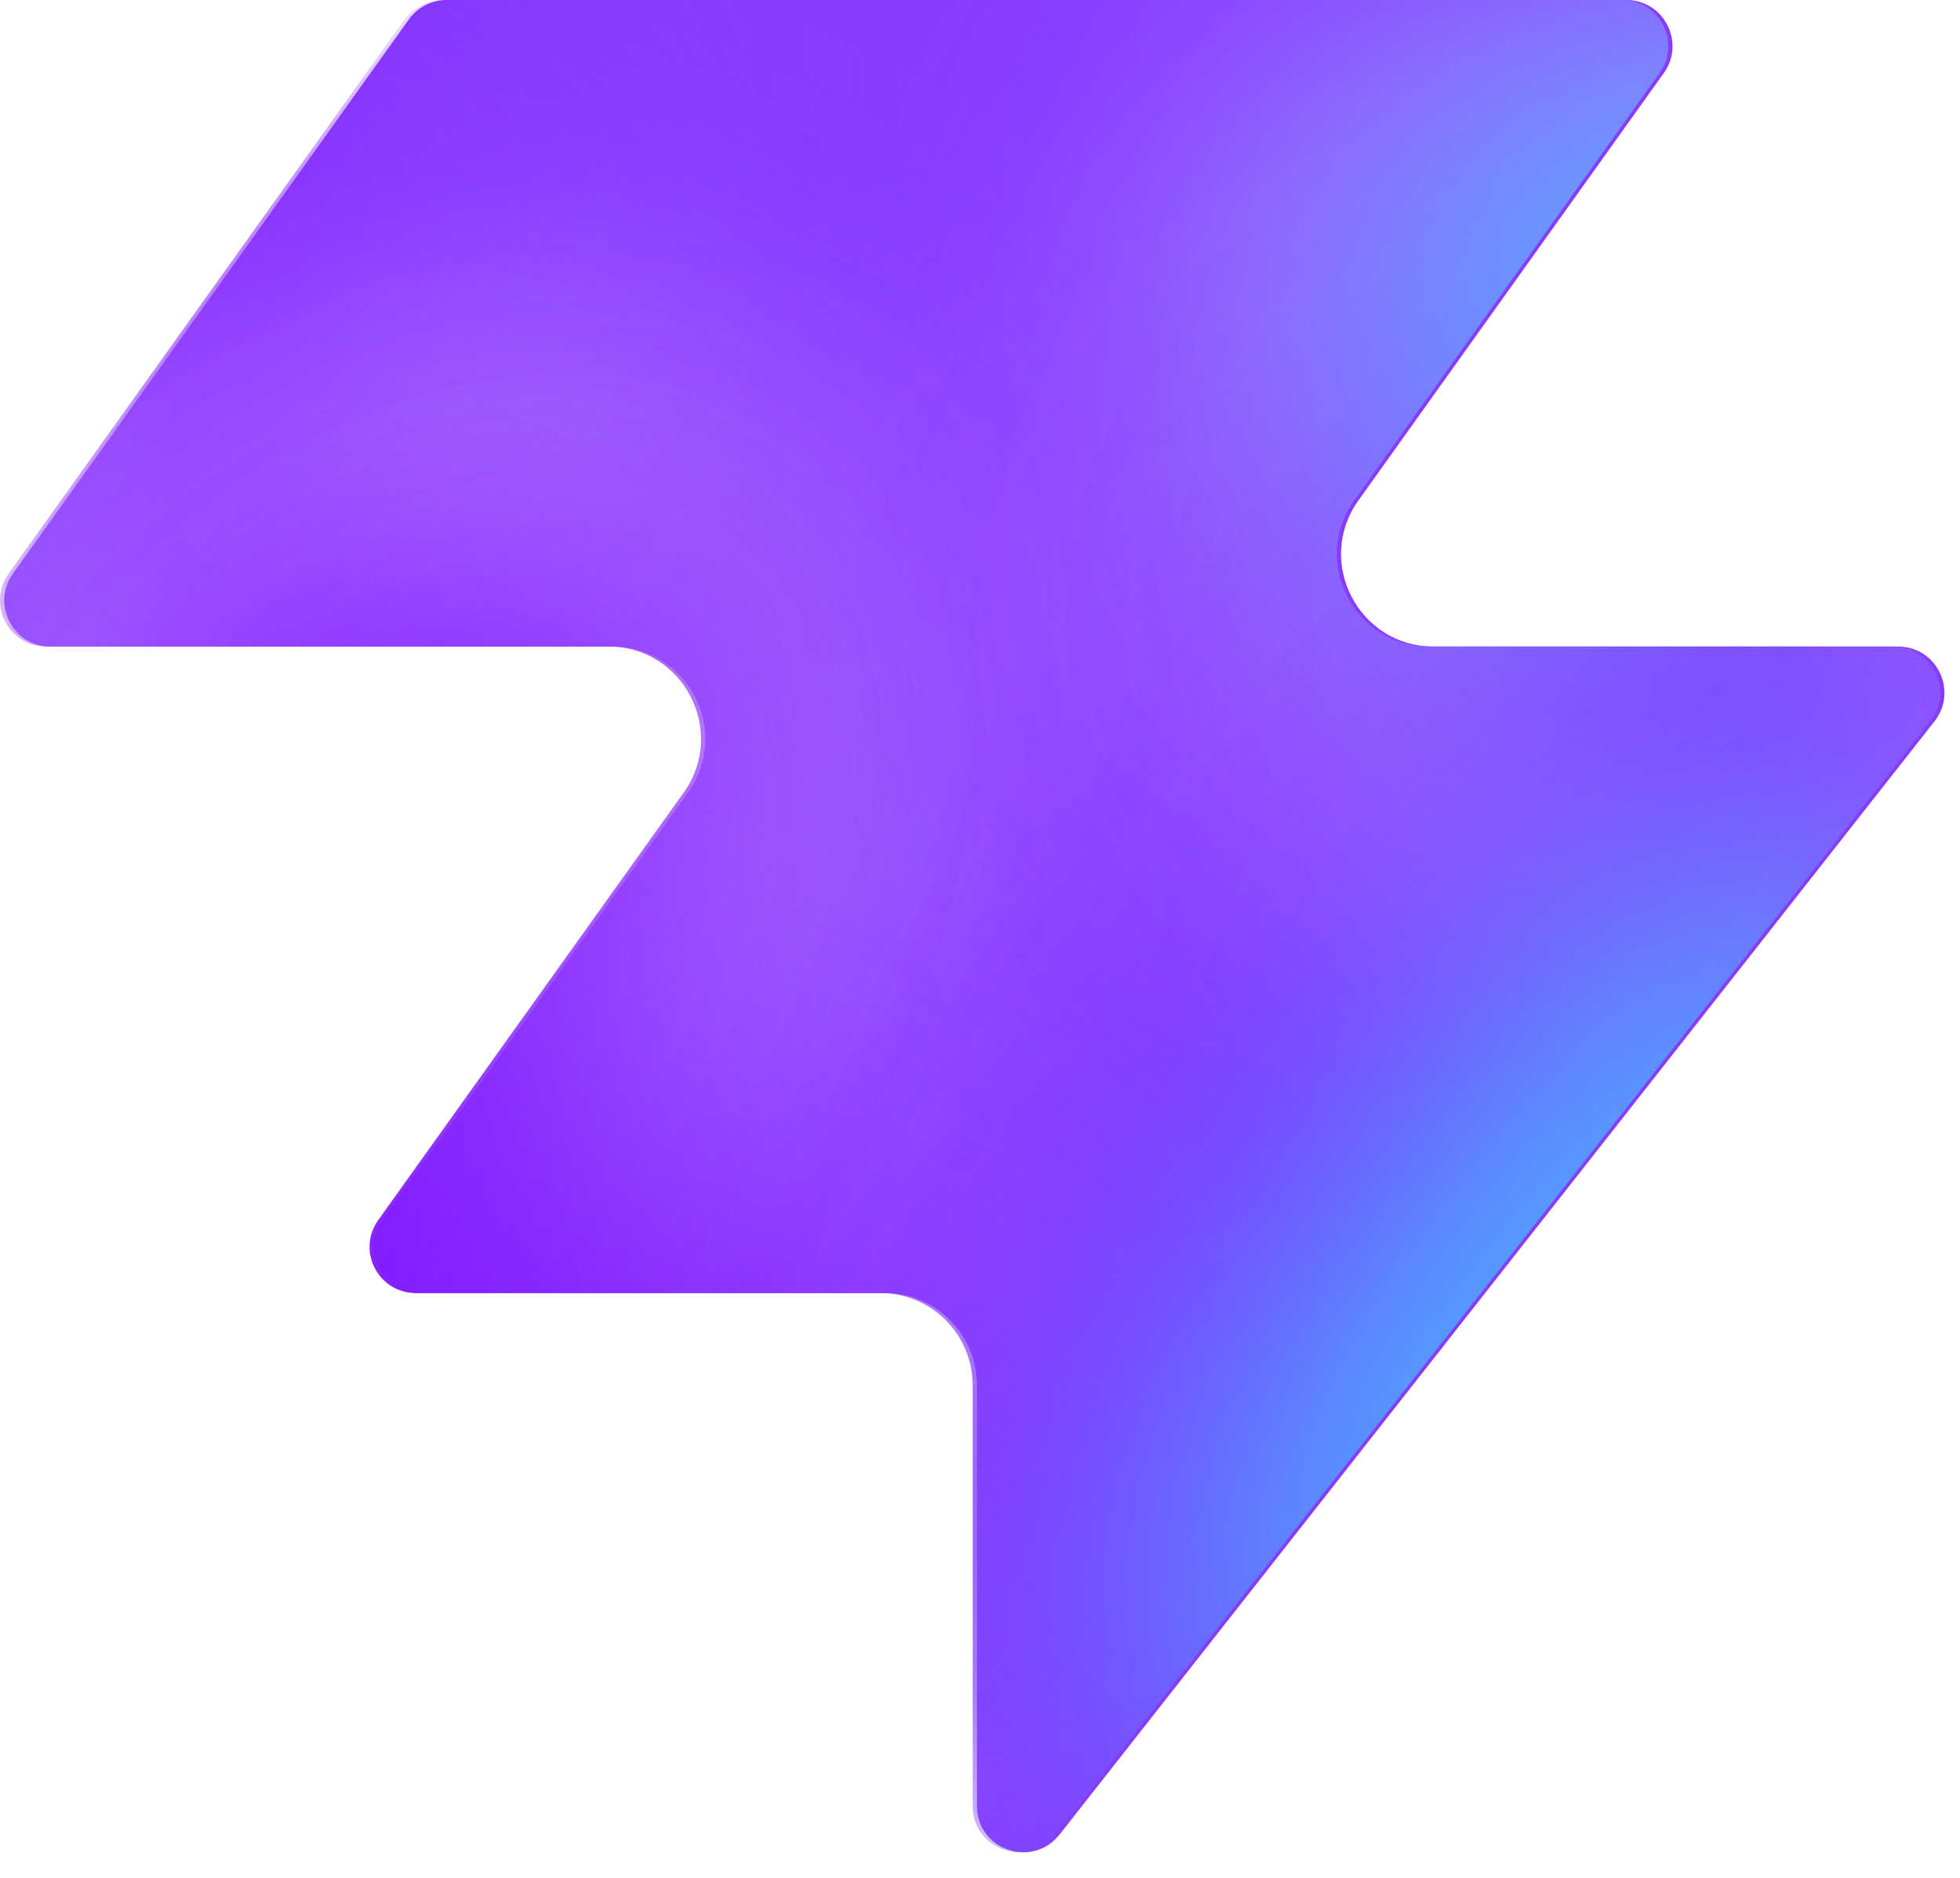
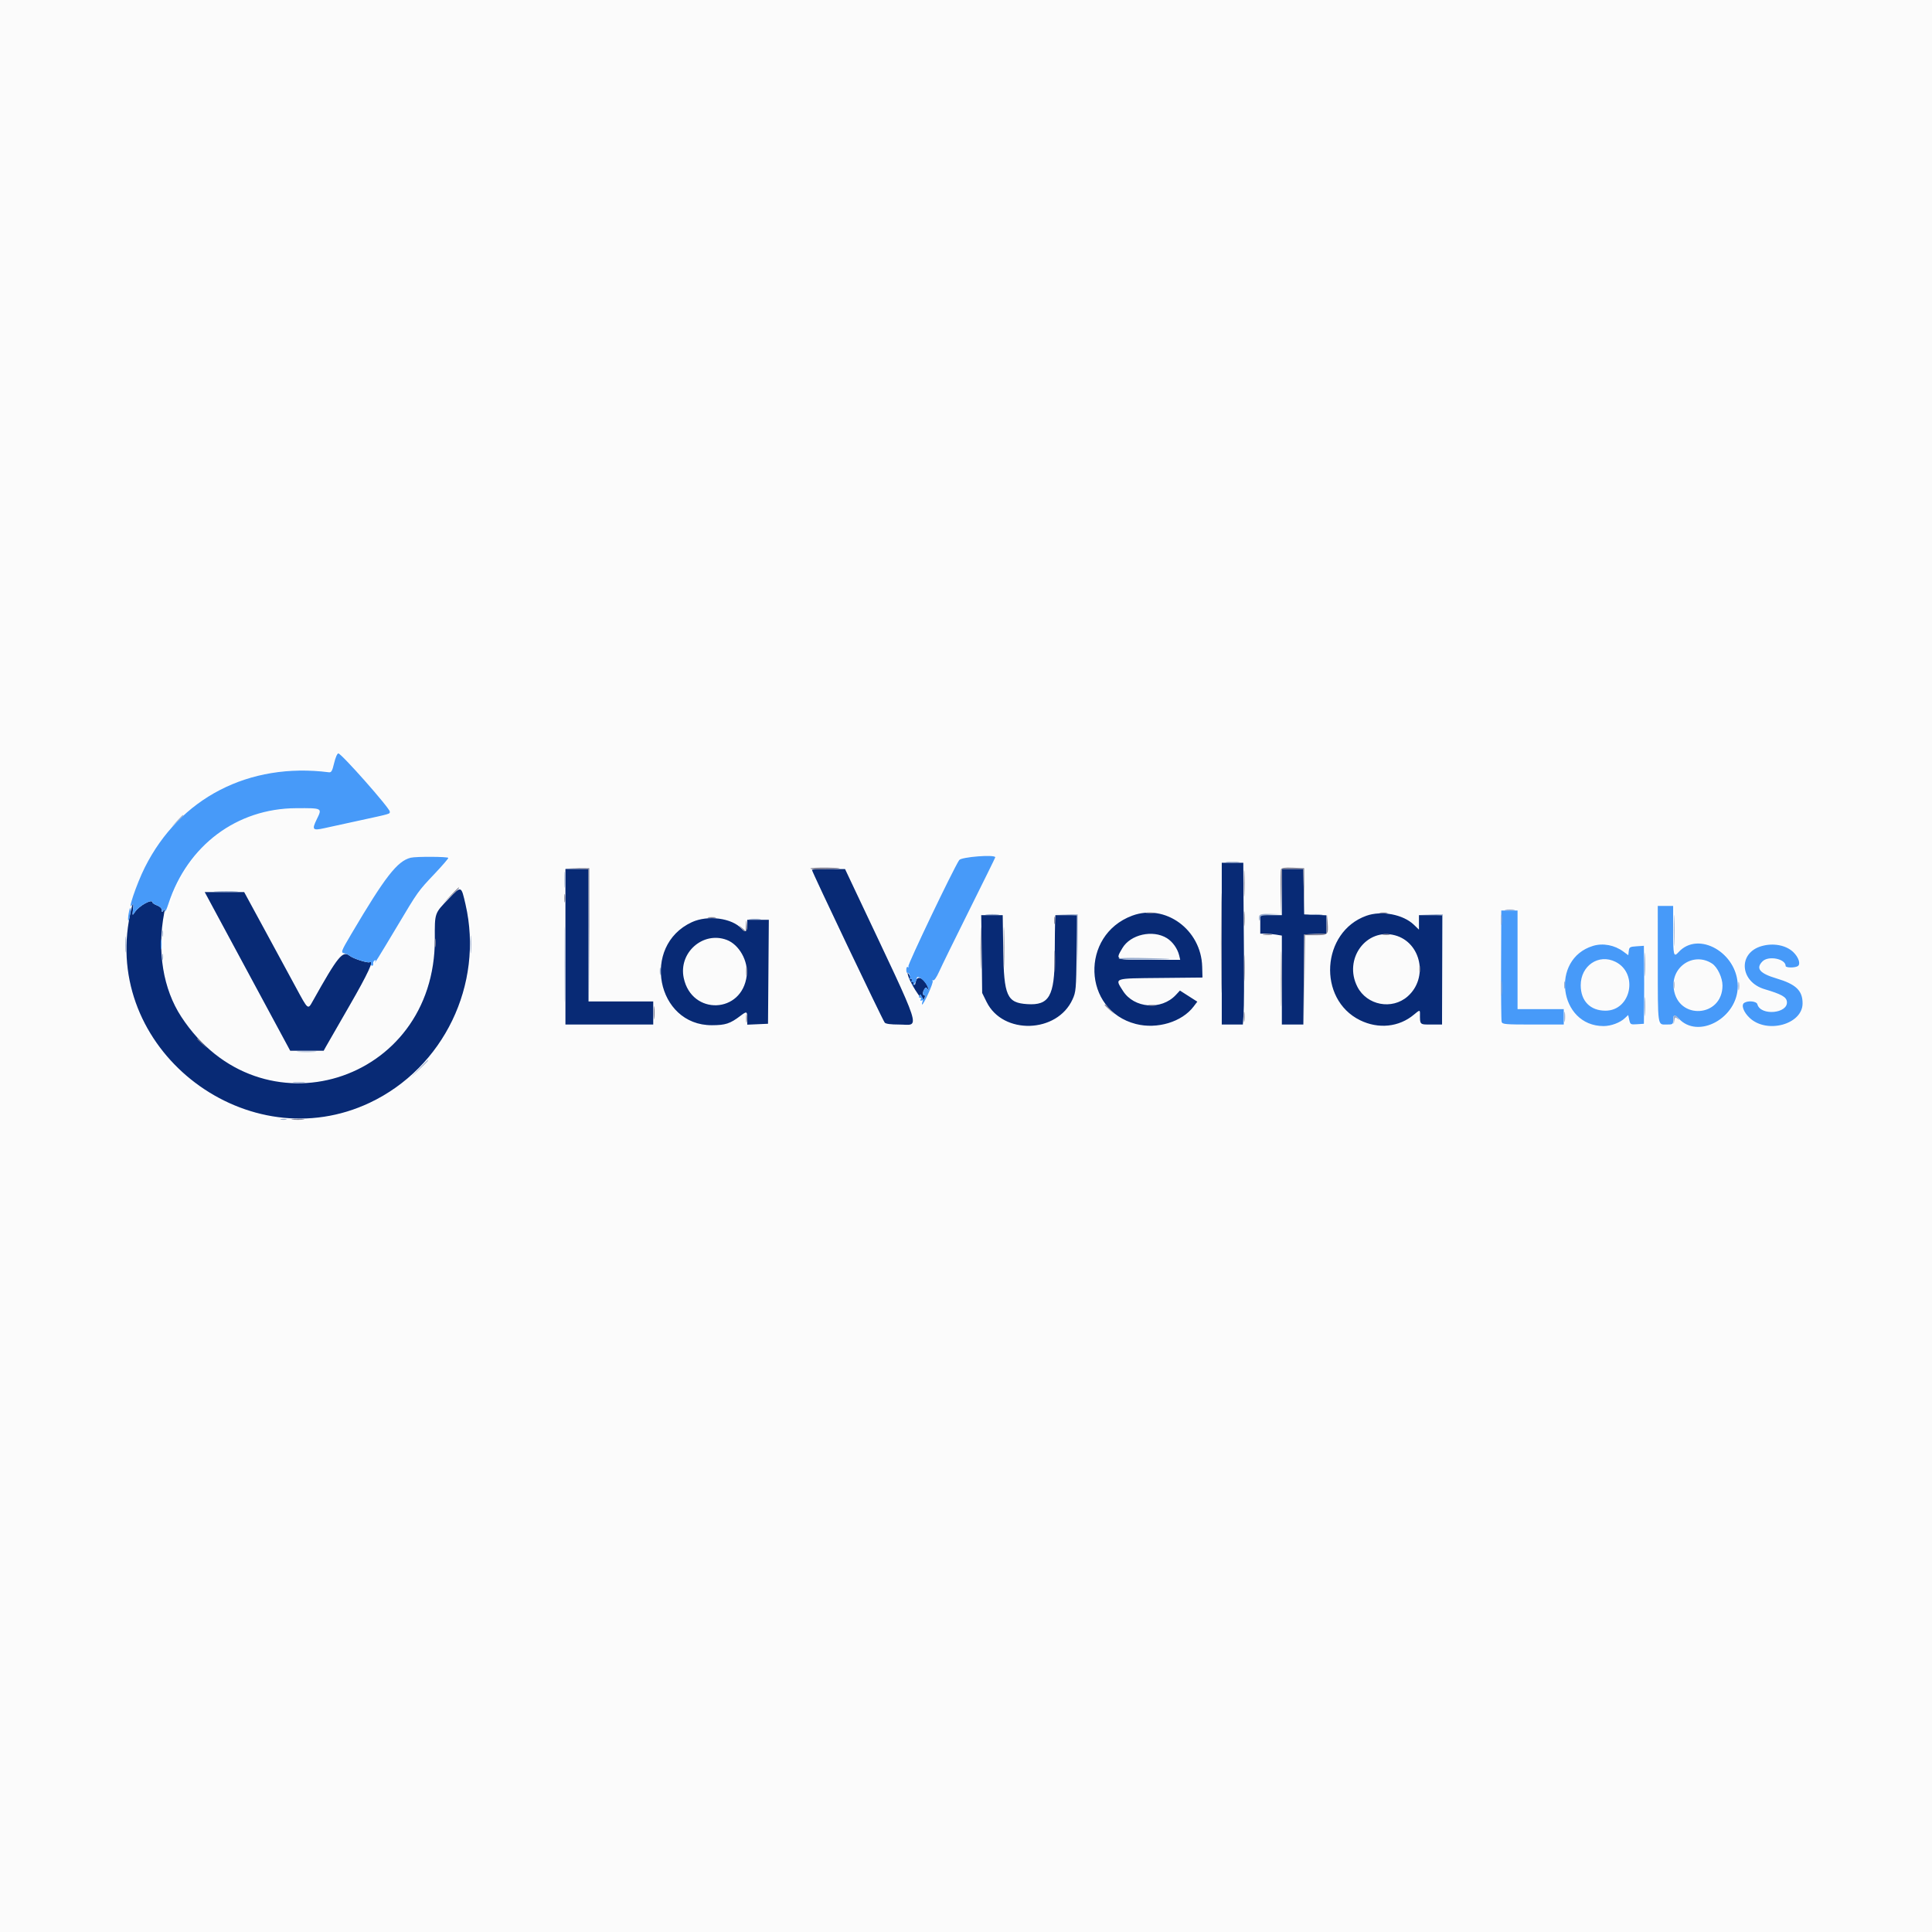
- <svg xmlns="http://www.w3.org/2000/svg" width="48" height="46" fill="none" viewBox="0 0 48 46">
-   <path fill="#863bff" d="M25.946 44.938c-.664.845-2.021.375-2.021-.698V33.937a2.26 2.26 0 0 0-2.262-2.262H10.287c-.92 0-1.456-1.04-.92-1.788l7.48-10.471c1.07-1.497 0-3.578-1.842-3.578H1.237c-.92 0-1.456-1.04-.92-1.788L10.013.474c.214-.297.556-.474.92-.474h28.894c.92 0 1.456 1.04.92 1.788l-7.48 10.471c-1.07 1.498 0 3.579 1.842 3.579h11.377c.943 0 1.473 1.088.89 1.83L25.947 44.94z" style="fill:#863bff;fill:color(display-p3 .525 .23 1);fill-opacity:1" />
-   <mask id="a" width="48" height="46" x="0" y="0" maskUnits="userSpaceOnUse" style="mask-type:alpha">
-     <path fill="#000" d="M25.842 44.938c-.664.844-2.021.375-2.021-.698V33.937a2.26 2.26 0 0 0-2.262-2.262H10.183c-.92 0-1.456-1.04-.92-1.788l7.48-10.471c1.07-1.498 0-3.579-1.842-3.579H1.133c-.92 0-1.456-1.04-.92-1.787L9.91.473c.214-.297.556-.474.92-.474h28.894c.92 0 1.456 1.04.92 1.788l-7.48 10.471c-1.07 1.498 0 3.578 1.842 3.578h11.377c.943 0 1.473 1.088.89 1.832L25.843 44.94z" style="fill:#000;fill-opacity:1" />
-   </mask>
-   <g mask="url(#a)">
-     <g filter="url(#b)">
-       <ellipse cx="5.508" cy="14.704" fill="#ede6ff" rx="5.508" ry="14.704" style="fill:#ede6ff;fill:color(display-p3 .927 .903 1);fill-opacity:1" transform="matrix(.00324 1 1 -.00324 -4.47 31.516)" />
-     </g>
-     <g filter="url(#c)">
-       <ellipse cx="10.399" cy="29.851" fill="#ede6ff" rx="10.399" ry="29.851" style="fill:#ede6ff;fill:color(display-p3 .927 .903 1);fill-opacity:1" transform="matrix(.00324 1 1 -.00324 -39.328 7.883)" />
-     </g>
-     <g filter="url(#d)">
-       <ellipse cx="5.508" cy="30.487" fill="#7e14ff" rx="5.508" ry="30.487" style="fill:#7e14ff;fill:color(display-p3 .492 .077 1);fill-opacity:1" transform="rotate(89.814 -25.913 -14.639)scale(1 -1)" />
-     </g>
-     <g filter="url(#e)">
-       <ellipse cx="5.508" cy="30.599" fill="#7e14ff" rx="5.508" ry="30.599" style="fill:#7e14ff;fill:color(display-p3 .492 .077 1);fill-opacity:1" transform="rotate(89.814 -32.644 -3.334)scale(1 -1)" />
-     </g>
-     <g filter="url(#f)">
-       <ellipse cx="5.508" cy="30.599" fill="#7e14ff" rx="5.508" ry="30.599" style="fill:#7e14ff;fill:color(display-p3 .492 .077 1);fill-opacity:1" transform="matrix(.00324 1 1 -.00324 -34.34 30.47)" />
-     </g>
-     <g filter="url(#g)">
-       <ellipse cx="14.072" cy="22.078" fill="#ede6ff" rx="14.072" ry="22.078" style="fill:#ede6ff;fill:color(display-p3 .927 .903 1);fill-opacity:1" transform="rotate(93.35 24.506 48.493)scale(-1 1)" />
-     </g>
-     <g filter="url(#h)">
-       <ellipse cx="3.47" cy="21.501" fill="#7e14ff" rx="3.47" ry="21.501" style="fill:#7e14ff;fill:color(display-p3 .492 .077 1);fill-opacity:1" transform="rotate(89.009 28.708 47.59)scale(-1 1)" />
-     </g>
-     <g filter="url(#i)">
-       <ellipse cx="3.47" cy="21.501" fill="#7e14ff" rx="3.47" ry="21.501" style="fill:#7e14ff;fill:color(display-p3 .492 .077 1);fill-opacity:1" transform="rotate(89.009 28.708 47.59)scale(-1 1)" />
-     </g>
-     <g filter="url(#j)">
-       <ellipse cx=".387" cy="8.972" fill="#7e14ff" rx="4.407" ry="29.108" style="fill:#7e14ff;fill:color(display-p3 .492 .077 1);fill-opacity:1" transform="rotate(39.51 .387 8.972)" />
-     </g>
-     <g filter="url(#k)">
-       <ellipse cx="47.523" cy="-6.092" fill="#7e14ff" rx="4.407" ry="29.108" style="fill:#7e14ff;fill:color(display-p3 .492 .077 1);fill-opacity:1" transform="rotate(37.892 47.523 -6.092)" />
-     </g>
-     <g filter="url(#l)">
-       <ellipse cx="41.412" cy="6.333" fill="#47bfff" rx="5.971" ry="9.665" style="fill:#47bfff;fill:color(display-p3 .28 .748 1);fill-opacity:1" transform="rotate(37.892 41.412 6.333)" />
-     </g>
-     <g filter="url(#m)">
-       <ellipse cx="-1.879" cy="38.332" fill="#7e14ff" rx="4.407" ry="29.108" style="fill:#7e14ff;fill:color(display-p3 .492 .077 1);fill-opacity:1" transform="rotate(37.892 -1.88 38.332)" />
-     </g>
-     <g filter="url(#n)">
-       <ellipse cx="-1.879" cy="38.332" fill="#7e14ff" rx="4.407" ry="29.108" style="fill:#7e14ff;fill:color(display-p3 .492 .077 1);fill-opacity:1" transform="rotate(37.892 -1.88 38.332)" />
-     </g>
-     <g filter="url(#o)">
-       <ellipse cx="35.651" cy="29.907" fill="#7e14ff" rx="4.407" ry="29.108" style="fill:#7e14ff;fill:color(display-p3 .492 .077 1);fill-opacity:1" transform="rotate(37.892 35.651 29.907)" />
-     </g>
-     <g filter="url(#p)">
-       <ellipse cx="38.418" cy="32.4" fill="#47bfff" rx="5.971" ry="15.297" style="fill:#47bfff;fill:color(display-p3 .28 .748 1);fill-opacity:1" transform="rotate(37.892 38.418 32.4)" />
-     </g>
+ <svg xmlns="http://www.w3.org/2000/svg" id="svg" version="1.1" width="400" height="400" viewBox="0 0 400 400">
+   <g id="svgg">
+     <path id="path0" d="M0.000 200.000 L 0.000 400.000 200.000 400.000 L 400.000 400.000 400.000 200.000 L 400.000 0.000 200.000 0.000 L 0.000 0.000 0.000 200.000 M75.761 161.841 C 81.525 168.422,81.525 168.421,78.852 169.020 C 63.386 172.486,64.046 172.462,65.500 169.498 C 66.616 167.221,66.755 167.298,61.616 167.341 C 30.954 167.597,22.925 211.026,51.502 222.047 C 70.639 229.427,89.706 215.743,89.776 194.577 C 89.795 188.822,89.821 188.755,93.275 185.345 C 95.674 182.977,95.554 182.951,96.353 186.016 C 104.131 215.876,73.491 241.819,46.411 228.301 C 11.483 210.864,24.422 158.700,63.469 159.537 L 68.724 159.649 69.088 158.014 C 69.803 154.798,69.376 154.553,75.761 161.841 M93.142 177.554 C 93.142 177.665,91.742 179.214,90.032 180.996 C 88.030 183.083,86.225 185.369,84.966 187.414 C 80.927 193.974,69.028 214.129,68.001 216.149 C 67.167 217.789,66.966 217.863,63.341 217.863 C 59.787 217.863,60.292 218.329,56.781 211.802 C 52.493 203.830,48.288 196.068,45.231 190.481 C 41.732 184.087,41.667 184.370,46.642 184.370 L 50.561 184.370 53.472 189.713 C 55.073 192.652,58.001 198.034,59.979 201.675 C 61.956 205.315,63.667 208.293,63.780 208.293 C 63.892 208.293,64.902 206.679,66.023 204.705 C 76.445 186.360,81.104 179.427,84.051 177.880 C 85.014 177.375,93.142 177.083,93.142 177.554 M206.061 177.525 C 206.061 177.894,191.108 207.974,190.924 207.974 C 190.147 207.974,187.296 200.807,187.701 199.874 C 187.938 199.329,190.520 194.039,193.440 188.118 L 198.748 177.352 202.405 177.352 C 204.415 177.352,206.061 177.430,206.061 177.525 M257.658 195.295 L 257.741 212.121 255.186 212.121 L 252.632 212.121 252.632 195.428 C 252.632 186.247,252.733 178.633,252.857 178.509 C 252.981 178.386,254.093 178.326,255.329 178.377 L 257.576 178.469 257.658 195.295 M122.169 193.461 L 122.169 207.337 128.868 207.337 L 135.566 207.337 135.566 209.729 L 135.566 212.121 126.156 212.121 L 116.746 212.121 116.746 195.853 L 116.746 179.585 119.458 179.585 L 122.169 179.585 122.169 193.461 M177.953 185.885 C 191.391 214.217,190.736 212.121,186.157 212.121 C 184.145 212.121,183.072 211.991,182.866 211.722 C 182.392 211.106,167.783 180.305,167.783 179.923 C 167.783 179.705,169.062 179.585,171.374 179.585 L 174.964 179.585 177.953 185.885 M270.175 184.356 L 270.175 189.127 272.488 189.220 L 274.801 189.314 274.895 191.467 L 274.989 193.620 272.582 193.620 L 270.175 193.620 270.175 202.871 L 270.175 212.121 267.624 212.121 L 265.072 212.121 265.072 202.885 L 265.072 193.650 262.969 193.555 L 260.866 193.461 260.816 191.388 L 260.766 189.314 262.919 189.220 L 265.072 189.126 265.072 184.355 L 265.072 179.585 267.624 179.585 L 270.175 179.585 270.175 184.356 M346.730 192.719 L 346.730 197.878 347.453 197.200 C 352.155 192.783,359.993 197.137,359.957 204.147 C 359.924 210.555,353.076 214.717,348.044 211.386 L 346.730 210.517 346.730 211.319 C 346.730 212.079,346.637 212.121,344.976 212.121 L 343.222 212.121 343.222 199.841 L 343.222 187.560 344.976 187.560 L 346.730 187.560 346.730 192.719 M314.195 198.565 L 314.195 208.931 319.139 208.931 L 324.083 208.931 324.083 210.526 L 324.083 212.121 317.384 212.121 L 310.686 212.121 310.686 200.372 C 310.686 187.322,310.544 188.198,312.653 188.198 L 314.195 188.198 314.195 198.565 M242.848 189.911 C 246.703 191.798,249.123 195.835,249.123 200.381 L 249.123 202.552 240.470 202.552 L 231.818 202.552 232.015 203.536 C 232.889 207.905,239.448 209.499,242.953 206.194 C 244.357 204.870,244.243 204.873,246.231 206.108 C 248.178 207.319,248.210 207.611,246.582 209.240 C 241.027 214.795,231.050 213.171,227.594 206.149 C 222.716 196.238,233.127 185.155,242.848 189.911 M290.590 189.777 C 291.380 190.175,292.420 190.871,292.903 191.323 L 293.780 192.145 293.780 190.636 L 293.780 189.128 296.252 189.221 L 298.724 189.314 298.808 200.718 L 298.892 212.121 296.336 212.121 L 293.780 212.121 293.780 210.846 L 293.780 209.570 292.265 210.645 C 283.071 217.167,271.429 206.121,276.298 195.496 C 278.840 189.950,285.581 187.252,290.590 189.777 M207.974 196.810 C 208.142 204.691,208.272 205.406,209.776 206.749 C 211.272 208.086,214.361 208.132,216.190 206.847 C 217.847 205.682,218.011 204.857,218.182 196.810 L 218.341 189.314 220.734 189.314 L 223.126 189.314 223.222 196.013 C 223.402 208.610,220.888 212.641,212.919 212.533 C 205.359 212.429,203.083 209.044,202.925 197.665 C 202.797 188.427,202.591 189.103,205.498 189.220 L 207.815 189.314 207.974 196.810 M150.392 190.253 C 151.234 190.506,152.477 191.159,153.154 191.704 L 154.386 192.694 154.386 191.389 L 154.386 190.085 156.858 190.178 C 158.218 190.229,159.294 190.379,159.250 190.510 C 159.207 190.642,159.171 195.558,159.171 201.435 L 159.171 212.121 156.778 212.121 L 154.386 212.121 154.386 210.833 L 154.386 209.545 153.668 210.235 C 151.169 212.639,146.377 213.278,143.050 211.651 C 130.998 205.754,137.634 186.414,150.392 190.253 M236.523 193.593 C 234.179 194.180,232.522 195.643,232.044 197.547 L 231.829 198.405 237.945 198.405 L 244.062 198.405 243.848 197.687 C 242.955 194.699,239.598 192.822,236.523 193.593 M283.862 194.363 C 280.183 196.306,279.245 202.035,282.027 205.573 C 284.450 208.652,290.097 208.408,292.306 205.127 C 296.536 198.844,290.338 190.943,283.862 194.363 M146.133 194.608 C 139.450 196.641,140.548 207.329,147.500 207.906 C 152.674 208.335,155.965 202.927,153.610 197.867 C 152.311 195.078,149.137 193.694,146.133 194.608 M334.535 196.028 C 335.185 196.300,336.042 196.827,336.439 197.200 L 337.161 197.878 337.161 196.866 L 337.161 195.853 338.915 195.853 L 340.670 195.853 340.670 203.987 L 340.670 212.121 338.937 212.121 C 337.324 212.121,337.196 212.065,337.103 211.318 L 337.002 210.514 335.771 211.393 C 332.781 213.529,327.657 212.417,325.461 209.156 C 320.867 202.335,327.313 193.010,334.535 196.028 M370.009 196.252 C 372.876 197.717,373.577 199.974,371.292 200.379 C 370.274 200.559,369.820 200.523,369.730 200.255 C 368.891 197.758,364.593 197.844,364.593 200.357 C 364.593 201.429,365.090 201.739,368.190 202.598 C 371.835 203.608,373.206 204.997,373.206 207.682 C 373.206 213.283,363.146 214.358,360.906 208.996 C 360.369 207.710,360.601 207.385,362.121 207.294 C 362.604 207.265,363.147 207.226,363.328 207.209 C 363.509 207.191,363.835 207.533,364.052 207.968 C 365.073 210.017,368.989 210.091,369.726 208.075 C 370.136 206.950,369.073 205.918,367.036 205.462 C 364.323 204.855,362.184 203.656,361.593 202.410 C 359.445 197.883,365.101 193.744,370.009 196.252 M330.303 199.030 C 326.562 200.588,326.322 207.013,329.942 208.730 C 333.528 210.432,337.169 208.041,337.156 203.992 C 337.144 200.251,333.576 197.667,330.303 199.030 M348.931 199.448 C 345.887 201.482,345.949 206.730,349.040 208.614 C 352.322 210.615,356.437 208.042,356.437 203.987 C 356.437 199.856,352.176 197.280,348.931 199.448 " stroke="none" fill="#fbfbfb" fill-rule="evenodd" />
+     <path id="path1" d="M252.951 195.375 L 252.951 212.121 255.137 212.121 L 257.323 212.121 257.479 209.809 C 257.564 208.537,257.595 202.903,257.546 197.289 C 257.498 191.675,257.449 185.179,257.437 182.855 L 257.416 178.628 255.183 178.628 L 252.951 178.628 252.951 195.375 M117.065 196.013 L 117.065 212.121 126.156 212.121 L 135.247 212.121 135.247 209.729 L 135.247 207.337 128.549 207.337 L 121.850 207.337 121.850 193.620 L 121.850 179.904 119.458 179.904 L 117.065 179.904 117.065 196.013 M168.102 180.102 C 168.102 180.483,182.727 211.174,183.169 211.722 C 183.380 211.984,184.408 212.121,186.152 212.121 C 190.549 212.121,191.401 214.744,177.327 184.939 L 174.960 179.927 171.531 179.916 C 169.645 179.909,168.102 179.993,168.102 180.102 M265.391 184.689 L 265.391 189.474 263.158 189.474 L 260.925 189.474 260.925 191.388 L 260.925 193.301 261.962 193.305 C 262.532 193.307,263.537 193.397,264.195 193.506 L 265.391 193.704 265.391 202.913 L 265.391 212.121 267.619 212.121 L 269.847 212.121 269.931 202.791 L 270.016 193.461 272.329 193.367 L 274.641 193.273 274.641 191.388 L 274.641 189.502 272.329 189.408 L 270.016 189.314 269.928 184.609 L 269.839 179.904 267.615 179.904 L 265.391 179.904 265.391 184.689 M92.932 186.040 C 89.929 189.144,90.003 188.930,90.022 194.427 C 90.121 224.336,53.851 235.463,37.543 210.526 C 33.771 204.759,32.486 196.952,33.999 188.995 C 34.138 188.264,34.101 188.151,33.842 188.517 C 33.551 188.926,33.502 188.911,33.498 188.409 C 33.495 188.054,33.117 187.681,32.536 187.462 C 32.010 187.264,31.579 186.989,31.579 186.852 C 31.579 185.992,28.831 187.484,27.924 188.836 C 27.391 189.631,27.389 189.629,27.549 188.198 C 27.819 185.778,27.217 187.506,26.669 190.726 C 22.019 218.011,51.453 240.184,76.560 228.309 C 91.849 221.078,100.190 203.808,96.387 187.257 C 95.484 183.327,95.537 183.346,92.932 186.040 M43.451 186.683 C 44.040 187.779,48.022 195.171,52.301 203.110 L 60.081 217.544 63.548 217.544 L 67.015 217.544 67.559 216.566 C 67.858 216.029,70.024 212.261,72.373 208.193 C 76.153 201.649,77.581 198.568,76.537 199.214 C 76.166 199.443,73.140 198.476,72.408 197.894 C 70.954 196.738,69.983 197.925,64.757 207.257 C 63.730 209.089,63.824 209.165,61.241 204.386 C 59.985 202.061,57.068 196.681,54.758 192.429 L 50.558 184.698 46.470 184.693 L 42.382 184.689 43.451 186.683 M234.400 189.581 C 223.588 193.612,224.122 209.177,235.170 212.008 C 239.582 213.138,244.705 211.591,247.124 208.397 L 247.892 207.385 246.093 206.234 L 244.294 205.083 243.435 206.003 C 240.440 209.209,234.793 208.771,232.500 205.155 C 230.780 202.443,230.401 202.574,240.271 202.477 L 248.963 202.392 248.904 200.146 C 248.700 192.457,241.247 187.028,234.400 189.581 M282.897 189.595 C 273.552 192.935,272.705 206.860,281.582 211.228 C 285.392 213.103,289.664 212.657,292.747 210.063 C 293.892 209.099,293.991 209.079,293.988 209.809 C 293.977 212.199,293.898 212.121,296.332 212.121 L 298.565 212.121 298.565 200.797 L 298.565 189.474 296.172 189.474 L 293.780 189.474 293.780 190.972 L 293.780 192.470 292.743 191.468 C 290.519 189.319,286.049 188.469,282.897 189.595 M203.250 197.528 L 203.349 205.582 204.261 207.438 C 207.633 214.306,218.877 213.962,222.067 206.892 C 222.760 205.358,222.809 204.804,222.909 197.368 L 223.016 189.474 220.758 189.474 L 218.501 189.474 218.449 190.670 C 218.420 191.328,218.384 194.593,218.369 197.927 C 218.331 206.247,217.221 208.190,212.675 207.894 C 208.478 207.620,207.847 206.201,207.709 196.730 L 207.603 189.474 205.377 189.474 L 203.150 189.474 203.250 197.528 M143.222 190.932 C 132.696 195.813,135.898 212.286,147.368 212.263 C 150.205 212.258,151.162 211.944,153.300 210.320 C 154.614 209.321,154.705 209.356,154.705 210.860 L 154.705 212.150 156.858 212.056 L 159.011 211.962 159.095 201.196 L 159.179 190.431 156.942 190.431 L 154.705 190.431 154.705 191.528 C 154.705 192.907,154.323 193.160,153.551 192.292 C 151.571 190.064,146.524 189.400,143.222 190.932 M241.591 194.236 C 242.787 194.976,243.807 196.418,244.144 197.847 L 244.350 198.724 237.965 198.724 C 230.749 198.724,230.916 198.796,232.372 196.311 C 234.037 193.469,238.664 192.427,241.591 194.236 M288.836 193.654 C 294.246 195.131,295.760 202.498,291.434 206.296 C 288.199 209.136,283.011 208.146,281.038 204.312 C 278.087 198.577,282.879 192.026,288.836 193.654 M150.458 194.596 C 153.039 195.568,154.952 198.985,154.596 201.988 C 153.659 209.901,143.199 210.283,141.559 202.465 C 140.463 197.239,145.544 192.747,150.458 194.596 M187.909 201.435 C 187.917 202.785,190.965 207.658,191.317 206.885 C 191.543 206.390,191.568 206.061,191.381 206.061 C 190.981 206.061,190.987 205.402,191.392 204.785 C 191.672 204.359,191.745 204.359,192.056 204.785 C 192.346 205.183,192.373 205.164,192.213 204.673 C 191.573 202.703,189.987 201.741,189.639 203.110 L 189.416 203.987 188.662 202.552 C 188.247 201.762,187.908 201.260,187.909 201.435 " stroke="none" fill="#082a75" fill-rule="evenodd" />
+     <path id="path2" d="M69.180 157.974 C 68.789 159.637,68.608 159.955,68.088 159.889 C 51.533 157.798,37.200 165.205,29.987 179.579 C 28.241 183.059,26.182 189.207,27.415 187.257 C 27.606 186.955,27.652 187.287,27.548 188.214 C 27.389 189.630,27.390 189.631,27.924 188.836 C 28.831 187.484,31.579 185.992,31.579 186.852 C 31.579 186.989,32.010 187.264,32.536 187.462 C 33.117 187.681,33.495 188.054,33.498 188.409 C 33.502 188.904,33.551 188.921,33.812 188.517 C 34.069 188.119,34.124 188.146,34.140 188.676 C 34.151 189.027,34.488 188.309,34.890 187.081 C 38.836 175.020,49.031 167.393,61.296 167.329 C 66.774 167.300,66.729 167.277,65.594 169.592 C 64.520 171.780,64.706 172.004,67.145 171.469 C 68.198 171.238,71.499 170.518,74.482 169.868 C 81.005 168.449,80.702 168.538,80.702 168.030 C 80.702 167.322,70.676 155.981,70.050 155.981 C 69.820 155.981,69.448 156.833,69.180 157.974 M85.010 177.587 C 82.252 178.285,79.736 181.519,72.743 193.357 C 70.561 197.050,70.498 197.233,71.355 197.401 C 71.671 197.463,72.145 197.685,72.408 197.894 C 73.165 198.495,76.172 199.439,76.563 199.198 C 76.774 199.067,76.876 199.177,76.816 199.469 C 76.760 199.738,76.858 199.958,77.033 199.958 C 77.209 199.958,77.313 199.763,77.264 199.525 C 77.216 199.286,77.346 198.986,77.553 198.858 C 77.802 198.704,77.855 198.777,77.709 199.074 C 77.160 200.187,78.443 198.119,82.138 191.933 C 86.640 184.395,86.470 184.633,90.112 180.769 C 91.603 179.188,92.823 177.772,92.823 177.623 C 92.823 177.340,86.112 177.309,85.010 177.587 M198.587 178.070 C 197.304 180.030,187.876 199.737,188.071 200.053 C 188.200 200.262,188.156 200.331,187.968 200.215 C 187.777 200.096,187.640 200.340,187.640 200.797 C 187.640 201.230,187.750 201.515,187.885 201.431 C 188.221 201.224,188.569 202.209,188.309 202.630 C 188.176 202.846,188.253 202.874,188.522 202.708 C 188.831 202.517,188.888 202.594,188.734 202.995 C 188.593 203.363,188.645 203.467,188.894 203.314 C 189.147 203.157,189.196 203.277,189.049 203.696 C 188.841 204.288,188.849 204.287,189.313 203.687 C 189.577 203.346,189.793 202.880,189.793 202.650 C 189.793 201.548,191.721 203.160,192.213 204.673 C 192.373 205.164,192.346 205.183,192.056 204.785 C 191.745 204.359,191.672 204.359,191.392 204.785 C 190.989 205.400,190.981 206.061,191.378 206.061 C 191.547 206.061,191.597 206.293,191.489 206.577 C 191.321 207.012,191.231 206.982,190.909 206.380 C 190.579 205.762,190.500 205.738,190.323 206.199 C 190.187 206.555,190.241 206.656,190.488 206.503 C 190.738 206.349,190.790 206.453,190.648 206.822 C 190.506 207.191,190.558 207.295,190.807 207.141 C 191.054 206.989,191.109 207.089,190.973 207.444 C 190.861 207.736,190.835 207.974,190.915 207.974 C 191.259 207.974,193.302 203.449,193.103 203.127 C 192.980 202.928,193.027 202.861,193.211 202.975 C 193.397 203.089,193.924 202.313,194.426 201.190 C 194.913 200.097,197.730 194.351,200.686 188.422 C 203.642 182.492,206.061 177.576,206.061 177.496 C 206.061 176.870,199.020 177.411,198.587 178.070 M343.226 199.123 C 343.231 212.702,343.151 212.121,345.013 212.121 C 346.354 212.121,346.411 212.082,346.411 211.164 C 346.411 210.051,346.725 209.958,347.518 210.834 C 351.542 215.280,359.810 210.774,359.788 204.147 C 359.764 197.271,351.611 192.617,347.516 197.142 C 346.511 198.253,346.411 197.848,346.411 192.663 L 346.411 187.560 344.817 187.560 L 343.222 187.560 343.226 199.123 M26.635 189.155 C 26.512 189.880,26.479 190.541,26.561 190.622 C 26.642 190.704,26.805 190.173,26.922 189.442 C 27.039 188.711,27.072 188.050,26.996 187.974 C 26.920 187.898,26.757 188.429,26.635 189.155 M310.780 199.761 C 310.757 205.945,310.808 211.256,310.893 211.563 C 311.034 212.071,311.622 212.121,317.406 212.121 L 323.764 212.121 323.764 210.526 L 323.764 208.931 318.979 208.931 L 314.195 208.931 314.195 198.724 L 314.195 188.517 312.508 188.517 L 310.822 188.517 310.780 199.761 M33.269 195.534 C 33.269 196.499,33.329 196.894,33.402 196.411 C 33.475 195.929,33.475 195.140,33.402 194.657 C 33.329 194.175,33.269 194.569,33.269 195.534 M329.822 195.832 C 320.910 198.543,322.721 212.426,331.988 212.438 C 333.544 212.440,335.394 211.756,336.408 210.804 L 337.099 210.155 337.318 211.154 C 337.528 212.110,337.599 212.150,338.947 212.058 L 340.355 211.962 340.398 207.815 C 340.421 205.534,340.420 201.902,340.396 199.743 L 340.351 195.818 338.836 195.916 C 337.448 196.005,337.312 196.087,337.220 196.890 L 337.119 197.767 336.103 197.014 C 334.277 195.659,331.877 195.207,329.822 195.832 M364.706 195.883 C 359.758 197.316,360.199 203.284,365.366 204.813 C 368.832 205.839,369.841 206.403,369.954 207.379 C 370.242 209.862,364.490 210.371,363.848 207.919 C 363.683 207.287,361.951 207.101,361.121 207.626 C 360.436 208.060,360.967 209.542,362.236 210.740 C 365.816 214.116,373.206 212.093,373.206 207.736 C 373.206 205.078,371.825 203.761,367.783 202.564 C 364.317 201.537,363.464 200.491,364.912 199.043 C 366.155 197.801,369.697 198.509,369.697 200.000 C 369.697 200.392,371.604 200.414,372.212 200.029 C 372.868 199.614,372.390 198.155,371.248 197.089 C 369.725 195.666,367.115 195.185,364.706 195.883 M334.450 199.128 C 339.265 201.512,337.698 209.250,332.399 209.250 C 329.236 209.250,327.273 207.235,327.273 203.987 C 327.273 199.927,330.986 197.413,334.450 199.128 M354.469 199.501 C 355.575 200.226,356.619 202.428,356.619 204.038 C 356.619 210.637,347.432 211.265,346.536 204.727 C 345.908 200.150,350.671 197.012,354.469 199.501 " stroke="none" fill="#479af9" fill-rule="evenodd" />
+     <path id="path3" d="M36.665 169.936 L 35.566 171.132 36.762 170.033 C 37.876 169.010,38.105 168.740,37.862 168.740 C 37.808 168.740,37.270 169.278,36.665 169.936 M253.987 178.542 C 254.645 178.611,255.722 178.611,256.380 178.542 C 257.037 178.473,256.499 178.417,255.183 178.417 C 253.868 178.417,253.329 178.473,253.987 178.542 M116.858 182.137 C 116.858 183.628,116.913 184.238,116.980 183.493 C 117.047 182.747,117.047 181.527,116.980 180.781 C 116.913 180.036,116.858 180.646,116.858 182.137 M44.750 184.607 C 45.942 184.668,47.808 184.668,48.897 184.606 C 49.986 184.544,49.011 184.493,46.730 184.494 C 44.450 184.495,43.559 184.545,44.750 184.607 M116.892 199.681 C 116.892 206.611,116.934 209.446,116.985 205.981 C 117.037 202.516,117.037 196.846,116.985 193.381 C 116.934 189.916,116.892 192.751,116.892 199.681 M346.541 192.663 C 346.541 195.558,346.590 196.742,346.649 195.295 C 346.708 193.848,346.708 191.479,346.649 190.032 C 346.590 188.585,346.541 189.769,346.541 192.663 M311.722 188.426 C 312.205 188.499,312.994 188.499,313.477 188.426 C 313.959 188.353,313.565 188.293,312.600 188.293 C 311.635 188.293,311.240 188.353,311.722 188.426 M310.781 190.431 C 310.781 191.396,310.841 191.790,310.914 191.308 C 310.987 190.825,310.987 190.036,310.914 189.553 C 310.841 189.071,310.781 189.466,310.781 190.431 M204.226 189.387 C 204.884 189.456,205.961 189.456,206.619 189.387 C 207.277 189.318,206.738 189.262,205.423 189.262 C 204.107 189.262,203.569 189.318,204.226 189.387 M220.648 189.384 L 222.955 189.501 223.049 196.665 L 223.144 203.828 223.135 196.571 L 223.126 189.314 220.734 189.290 L 218.341 189.266 220.648 189.384 M260.725 189.623 C 260.627 189.880,260.620 190.275,260.710 190.500 C 260.801 190.725,260.886 190.593,260.900 190.206 C 260.923 189.565,261.114 189.493,263.078 189.391 L 265.231 189.280 263.068 189.217 C 261.419 189.170,260.862 189.266,260.725 189.623 M271.212 189.387 C 271.870 189.456,272.947 189.456,273.604 189.387 C 274.262 189.318,273.724 189.262,272.408 189.262 C 271.093 189.262,270.554 189.318,271.212 189.387 M296.167 189.386 L 298.557 189.500 298.647 200.891 L 298.737 212.281 298.730 200.797 L 298.724 189.314 296.251 189.293 L 293.778 189.271 296.167 189.386 M155.263 190.342 C 155.833 190.413,156.766 190.413,157.337 190.342 C 157.907 190.272,157.440 190.214,156.300 190.214 C 155.159 190.214,154.693 190.272,155.263 190.342 M33.567 193.301 C 33.567 193.915,33.632 194.167,33.713 193.860 C 33.793 193.553,33.793 193.050,33.713 192.743 C 33.632 192.436,33.567 192.687,33.567 193.301 M97.404 195.534 C 97.404 197.201,97.457 197.883,97.523 197.049 C 97.589 196.216,97.589 194.852,97.523 194.019 C 97.457 193.186,97.404 193.868,97.404 195.534 M25.949 195.534 C 25.949 197.026,26.004 197.636,26.071 196.890 C 26.138 196.144,26.138 194.924,26.071 194.179 C 26.004 193.433,25.949 194.043,25.949 195.534 M340.474 199.681 C 340.474 201.874,340.525 202.771,340.587 201.675 C 340.649 200.578,340.649 198.784,340.587 197.687 C 340.525 196.591,340.474 197.488,340.474 199.681 M33.567 198.086 C 33.567 198.700,33.632 198.951,33.713 198.644 C 33.793 198.337,33.793 197.835,33.713 197.528 C 33.632 197.221,33.567 197.472,33.567 198.086 M231.578 198.485 C 231.579 198.616,234.414 198.696,237.879 198.662 C 244.255 198.598,243.515 198.479,235.805 198.328 C 233.480 198.283,231.578 198.353,231.578 198.485 M136.604 201.116 C 136.607 201.818,136.672 202.068,136.749 201.671 C 136.825 201.274,136.822 200.700,136.742 200.395 C 136.662 200.090,136.600 200.415,136.604 201.116 M310.795 204.625 C 310.796 206.029,310.852 206.563,310.920 205.813 C 310.987 205.063,310.986 203.914,310.918 203.261 C 310.849 202.608,310.794 203.222,310.795 204.625 M323.844 203.987 C 323.848 204.689,323.913 204.939,323.990 204.542 C 324.066 204.145,324.063 203.571,323.983 203.266 C 323.903 202.961,323.841 203.285,323.844 203.987 M346.492 203.987 C 346.495 204.689,346.561 204.939,346.637 204.542 C 346.713 204.145,346.710 203.571,346.631 203.266 C 346.551 202.961,346.488 203.285,346.492 203.987 M359.895 204.147 C 359.895 204.936,359.958 205.259,360.034 204.864 C 360.110 204.470,360.110 203.824,360.034 203.429 C 359.958 203.034,359.895 203.357,359.895 204.147 M340.467 208.453 C 340.468 210.207,340.522 210.884,340.586 209.957 C 340.651 209.030,340.650 207.595,340.585 206.768 C 340.519 205.940,340.467 206.699,340.467 208.453 M323.860 210.526 C 323.860 211.491,323.919 211.886,323.992 211.404 C 324.066 210.921,324.066 210.132,323.992 209.649 C 323.919 209.167,323.860 209.561,323.860 210.526 M346.459 211.244 C 346.505 212.237,346.513 212.243,346.642 211.384 C 346.760 210.596,346.842 210.538,347.312 210.905 C 347.792 211.281,347.802 211.266,347.409 210.766 C 346.747 209.921,346.406 210.092,346.459 211.244 M61.802 217.779 C 62.723 217.843,64.230 217.843,65.152 217.779 C 66.073 217.715,65.319 217.662,63.477 217.662 C 61.635 217.662,60.881 217.715,61.802 217.779 M86.751 221.292 L 85.008 223.126 86.842 221.383 C 88.546 219.763,88.822 219.458,88.586 219.458 C 88.536 219.458,87.710 220.283,86.751 221.292 M60.845 224.154 C 61.415 224.225,62.348 224.225,62.919 224.154 C 63.489 224.083,63.022 224.026,61.882 224.026 C 60.742 224.026,60.275 224.083,60.845 224.154 M58.134 231.799 C 58.441 231.879,58.943 231.879,59.250 231.799 C 59.557 231.719,59.306 231.653,58.692 231.653 C 58.078 231.653,57.827 231.719,58.134 231.799 " stroke="none" fill="#98acce" fill-rule="evenodd" />
+     <path id="path4" d="M252.780 195.215 C 252.780 204.426,252.821 208.194,252.871 203.589 C 252.920 198.983,252.920 191.447,252.871 186.842 C 252.821 182.237,252.780 186.005,252.780 195.215 M257.542 182.935 C 257.543 185.391,257.593 186.353,257.653 185.074 C 257.714 183.794,257.714 181.785,257.652 180.608 C 257.591 179.432,257.542 180.478,257.542 182.935 M119.453 179.816 L 121.843 179.931 121.932 193.554 L 122.020 207.177 122.015 193.461 L 122.010 179.745 119.536 179.723 L 117.063 179.702 119.453 179.816 M167.782 179.825 C 167.782 179.956,168.894 180.025,170.254 179.977 C 174.624 179.824,175.055 179.694,171.372 179.639 C 169.398 179.609,167.783 179.693,167.782 179.825 M265.217 179.985 C 265.127 180.220,265.098 182.487,265.152 185.023 L 265.250 189.633 265.320 184.769 L 265.391 179.904 267.615 179.904 L 269.839 179.904 269.941 184.530 L 270.042 189.155 270.029 184.450 L 270.016 179.745 267.699 179.651 C 265.988 179.582,265.339 179.669,265.217 179.985 M93.289 185.407 L 91.707 187.081 93.381 185.498 C 94.302 184.628,95.056 183.874,95.056 183.824 C 95.056 183.586,94.760 183.851,93.289 185.407 M116.833 185.965 C 116.833 186.754,116.895 187.077,116.972 186.683 C 117.048 186.288,117.048 185.642,116.972 185.247 C 116.895 184.852,116.833 185.175,116.833 185.965 M257.526 190.271 C 257.527 191.675,257.583 192.209,257.650 191.459 C 257.718 190.709,257.717 189.560,257.648 188.907 C 257.580 188.254,257.524 188.868,257.526 190.271 M237.405 189.065 C 237.890 189.138,238.607 189.136,239.000 189.060 C 239.392 188.985,238.995 188.925,238.118 188.927 C 237.241 188.929,236.920 188.991,237.405 189.065 M285.726 189.061 C 286.120 189.137,286.766 189.137,287.161 189.061 C 287.556 188.985,287.233 188.923,286.443 188.923 C 285.654 188.923,285.331 188.985,285.726 189.061 M203.007 196.332 C 203.007 200.191,203.053 201.726,203.109 199.743 C 203.165 197.760,203.165 194.602,203.109 192.726 C 203.052 190.849,203.007 192.472,203.007 196.332 M207.791 196.172 C 207.791 199.944,207.837 201.487,207.894 199.601 C 207.950 197.715,207.950 194.629,207.894 192.743 C 207.837 190.857,207.791 192.400,207.791 196.172 M218.262 190.590 C 218.266 191.292,218.331 191.541,218.407 191.145 C 218.484 190.748,218.481 190.174,218.401 189.869 C 218.321 189.564,218.259 189.888,218.262 190.590 M274.700 191.294 L 274.641 193.273 272.329 193.367 L 270.016 193.461 270.009 202.711 L 270.001 211.962 270.093 202.791 L 270.185 193.620 272.423 193.620 C 274.994 193.620,275.052 193.559,274.878 191.031 L 274.759 189.314 274.700 191.294 M146.651 190.018 C 147.045 190.094,147.691 190.094,148.086 190.018 C 148.481 189.942,148.158 189.880,147.368 189.880 C 146.579 189.880,146.256 189.942,146.651 190.018 M154.437 191.517 L 154.386 192.762 153.668 192.155 L 152.951 191.547 153.565 192.272 C 154.336 193.182,154.795 192.780,154.620 191.348 C 154.489 190.279,154.488 190.281,154.437 191.517 M261.647 193.530 C 262.132 193.604,262.850 193.602,263.242 193.526 C 263.634 193.450,263.238 193.390,262.360 193.393 C 261.483 193.395,261.162 193.457,261.647 193.530 M286.367 193.527 C 286.764 193.603,287.338 193.600,287.643 193.521 C 287.948 193.441,287.624 193.378,286.922 193.382 C 286.220 193.385,285.971 193.451,286.367 193.527 M265.213 202.711 C 265.213 207.799,265.257 209.836,265.310 207.237 C 265.364 204.639,265.364 200.476,265.310 197.987 C 265.256 195.498,265.212 197.624,265.213 202.711 M90.039 195.215 C 90.039 196.005,90.101 196.328,90.177 195.933 C 90.253 195.538,90.253 194.892,90.177 194.498 C 90.101 194.103,90.039 194.426,90.039 195.215 M218.302 199.043 C 218.302 201.061,218.354 201.886,218.418 200.877 C 218.481 199.868,218.481 198.218,218.418 197.209 C 218.354 196.200,218.302 197.026,218.302 199.043 M257.542 200.478 C 257.543 202.935,257.593 203.897,257.653 202.618 C 257.714 201.338,257.714 199.328,257.652 198.152 C 257.591 196.975,257.542 198.022,257.542 200.478 M154.477 201.116 C 154.480 201.994,154.542 202.315,154.615 201.830 C 154.688 201.345,154.686 200.627,154.611 200.235 C 154.535 199.843,154.475 200.239,154.477 201.116 M293.854 200.638 C 293.854 201.252,293.920 201.503,294.000 201.196 C 294.080 200.889,294.080 200.387,294.000 200.080 C 293.920 199.773,293.854 200.024,293.854 200.638 M135.352 209.729 C 135.353 210.957,135.411 211.420,135.480 210.758 C 135.549 210.097,135.548 209.092,135.477 208.526 C 135.407 207.959,135.350 208.501,135.352 209.729 M228.708 208.074 C 228.708 208.129,229.175 208.596,229.745 209.111 L 230.781 210.048 229.845 209.011 C 228.971 208.045,228.708 207.828,228.708 208.074 M237.883 208.200 C 238.279 208.276,238.853 208.273,239.158 208.194 C 239.463 208.114,239.139 208.051,238.437 208.055 C 237.735 208.058,237.486 208.124,237.883 208.200 M257.512 210.526 C 257.512 211.491,257.572 211.886,257.645 211.404 C 257.718 210.921,257.718 210.132,257.645 209.649 C 257.572 209.167,257.512 209.561,257.512 210.526 M154.473 210.845 C 154.473 211.635,154.535 211.958,154.611 211.563 C 154.687 211.168,154.687 210.522,154.611 210.128 C 154.535 209.733,154.473 210.056,154.473 210.845 M40.829 215.092 C 40.829 215.147,41.296 215.613,41.866 216.129 L 42.903 217.065 41.966 216.029 C 41.093 215.062,40.829 214.845,40.829 215.092 M60.519 231.809 C 61.085 231.880,62.090 231.881,62.752 231.812 C 63.414 231.743,62.951 231.685,61.722 231.684 C 60.494 231.682,59.953 231.739,60.519 231.809 " stroke="none" fill="#7c7c90" fill-rule="evenodd" />
  </g>
-   <defs>
-     <filter id="b" width="60.045" height="41.654" x="-19.77" y="16.149" color-interpolation-filters="sRGB" filterUnits="userSpaceOnUse">
-       <feFlood flood-opacity="0" result="BackgroundImageFix" />
-       <feBlend in="SourceGraphic" in2="BackgroundImageFix" result="shape" />
-       <feGaussianBlur result="effect1_foregroundBlur_2002_17158" stdDeviation="7.659" />
-     </filter>
-     <filter id="c" width="90.34" height="51.437" x="-54.613" y="-7.533" color-interpolation-filters="sRGB" filterUnits="userSpaceOnUse">
-       <feFlood flood-opacity="0" result="BackgroundImageFix" />
-       <feBlend in="SourceGraphic" in2="BackgroundImageFix" result="shape" />
-       <feGaussianBlur result="effect1_foregroundBlur_2002_17158" stdDeviation="7.659" />
-     </filter>
-     <filter id="d" width="79.355" height="29.4" x="-49.64" y="2.03" color-interpolation-filters="sRGB" filterUnits="userSpaceOnUse">
-       <feFlood flood-opacity="0" result="BackgroundImageFix" />
-       <feBlend in="SourceGraphic" in2="BackgroundImageFix" result="shape" />
-       <feGaussianBlur result="effect1_foregroundBlur_2002_17158" stdDeviation="4.596" />
-     </filter>
-     <filter id="e" width="79.579" height="29.4" x="-45.045" y="20.029" color-interpolation-filters="sRGB" filterUnits="userSpaceOnUse">
-       <feFlood flood-opacity="0" result="BackgroundImageFix" />
-       <feBlend in="SourceGraphic" in2="BackgroundImageFix" result="shape" />
-       <feGaussianBlur result="effect1_foregroundBlur_2002_17158" stdDeviation="4.596" />
-     </filter>
-     <filter id="f" width="79.579" height="29.4" x="-43.513" y="21.178" color-interpolation-filters="sRGB" filterUnits="userSpaceOnUse">
-       <feFlood flood-opacity="0" result="BackgroundImageFix" />
-       <feBlend in="SourceGraphic" in2="BackgroundImageFix" result="shape" />
-       <feGaussianBlur result="effect1_foregroundBlur_2002_17158" stdDeviation="4.596" />
-     </filter>
-     <filter id="g" width="74.749" height="58.852" x="15.756" y="-17.901" color-interpolation-filters="sRGB" filterUnits="userSpaceOnUse">
-       <feFlood flood-opacity="0" result="BackgroundImageFix" />
-       <feBlend in="SourceGraphic" in2="BackgroundImageFix" result="shape" />
-       <feGaussianBlur result="effect1_foregroundBlur_2002_17158" stdDeviation="7.659" />
-     </filter>
-     <filter id="h" width="61.377" height="25.362" x="23.548" y="2.284" color-interpolation-filters="sRGB" filterUnits="userSpaceOnUse">
-       <feFlood flood-opacity="0" result="BackgroundImageFix" />
-       <feBlend in="SourceGraphic" in2="BackgroundImageFix" result="shape" />
-       <feGaussianBlur result="effect1_foregroundBlur_2002_17158" stdDeviation="4.596" />
-     </filter>
-     <filter id="i" width="61.377" height="25.362" x="23.548" y="2.284" color-interpolation-filters="sRGB" filterUnits="userSpaceOnUse">
-       <feFlood flood-opacity="0" result="BackgroundImageFix" />
-       <feBlend in="SourceGraphic" in2="BackgroundImageFix" result="shape" />
-       <feGaussianBlur result="effect1_foregroundBlur_2002_17158" stdDeviation="4.596" />
-     </filter>
-     <filter id="j" width="56.045" height="63.649" x="-27.636" y="-22.853" color-interpolation-filters="sRGB" filterUnits="userSpaceOnUse">
-       <feFlood flood-opacity="0" result="BackgroundImageFix" />
-       <feBlend in="SourceGraphic" in2="BackgroundImageFix" result="shape" />
-       <feGaussianBlur result="effect1_foregroundBlur_2002_17158" stdDeviation="4.596" />
-     </filter>
-     <filter id="k" width="54.814" height="64.646" x="20.116" y="-38.415" color-interpolation-filters="sRGB" filterUnits="userSpaceOnUse">
-       <feFlood flood-opacity="0" result="BackgroundImageFix" />
-       <feBlend in="SourceGraphic" in2="BackgroundImageFix" result="shape" />
-       <feGaussianBlur result="effect1_foregroundBlur_2002_17158" stdDeviation="4.596" />
-     </filter>
-     <filter id="l" width="33.541" height="35.313" x="24.641" y="-11.323" color-interpolation-filters="sRGB" filterUnits="userSpaceOnUse">
-       <feFlood flood-opacity="0" result="BackgroundImageFix" />
-       <feBlend in="SourceGraphic" in2="BackgroundImageFix" result="shape" />
-       <feGaussianBlur result="effect1_foregroundBlur_2002_17158" stdDeviation="4.596" />
-     </filter>
-     <filter id="m" width="54.814" height="64.646" x="-29.286" y="6.009" color-interpolation-filters="sRGB" filterUnits="userSpaceOnUse">
-       <feFlood flood-opacity="0" result="BackgroundImageFix" />
-       <feBlend in="SourceGraphic" in2="BackgroundImageFix" result="shape" />
-       <feGaussianBlur result="effect1_foregroundBlur_2002_17158" stdDeviation="4.596" />
-     </filter>
-     <filter id="n" width="54.814" height="64.646" x="-29.286" y="6.009" color-interpolation-filters="sRGB" filterUnits="userSpaceOnUse">
-       <feFlood flood-opacity="0" result="BackgroundImageFix" />
-       <feBlend in="SourceGraphic" in2="BackgroundImageFix" result="shape" />
-       <feGaussianBlur result="effect1_foregroundBlur_2002_17158" stdDeviation="4.596" />
-     </filter>
-     <filter id="o" width="54.814" height="64.646" x="8.244" y="-2.416" color-interpolation-filters="sRGB" filterUnits="userSpaceOnUse">
-       <feFlood flood-opacity="0" result="BackgroundImageFix" />
-       <feBlend in="SourceGraphic" in2="BackgroundImageFix" result="shape" />
-       <feGaussianBlur result="effect1_foregroundBlur_2002_17158" stdDeviation="4.596" />
-     </filter>
-     <filter id="p" width="39.409" height="43.623" x="18.713" y="10.588" color-interpolation-filters="sRGB" filterUnits="userSpaceOnUse">
-       <feFlood flood-opacity="0" result="BackgroundImageFix" />
-       <feBlend in="SourceGraphic" in2="BackgroundImageFix" result="shape" />
-       <feGaussianBlur result="effect1_foregroundBlur_2002_17158" stdDeviation="4.596" />
-     </filter>
-   </defs>
</svg>
